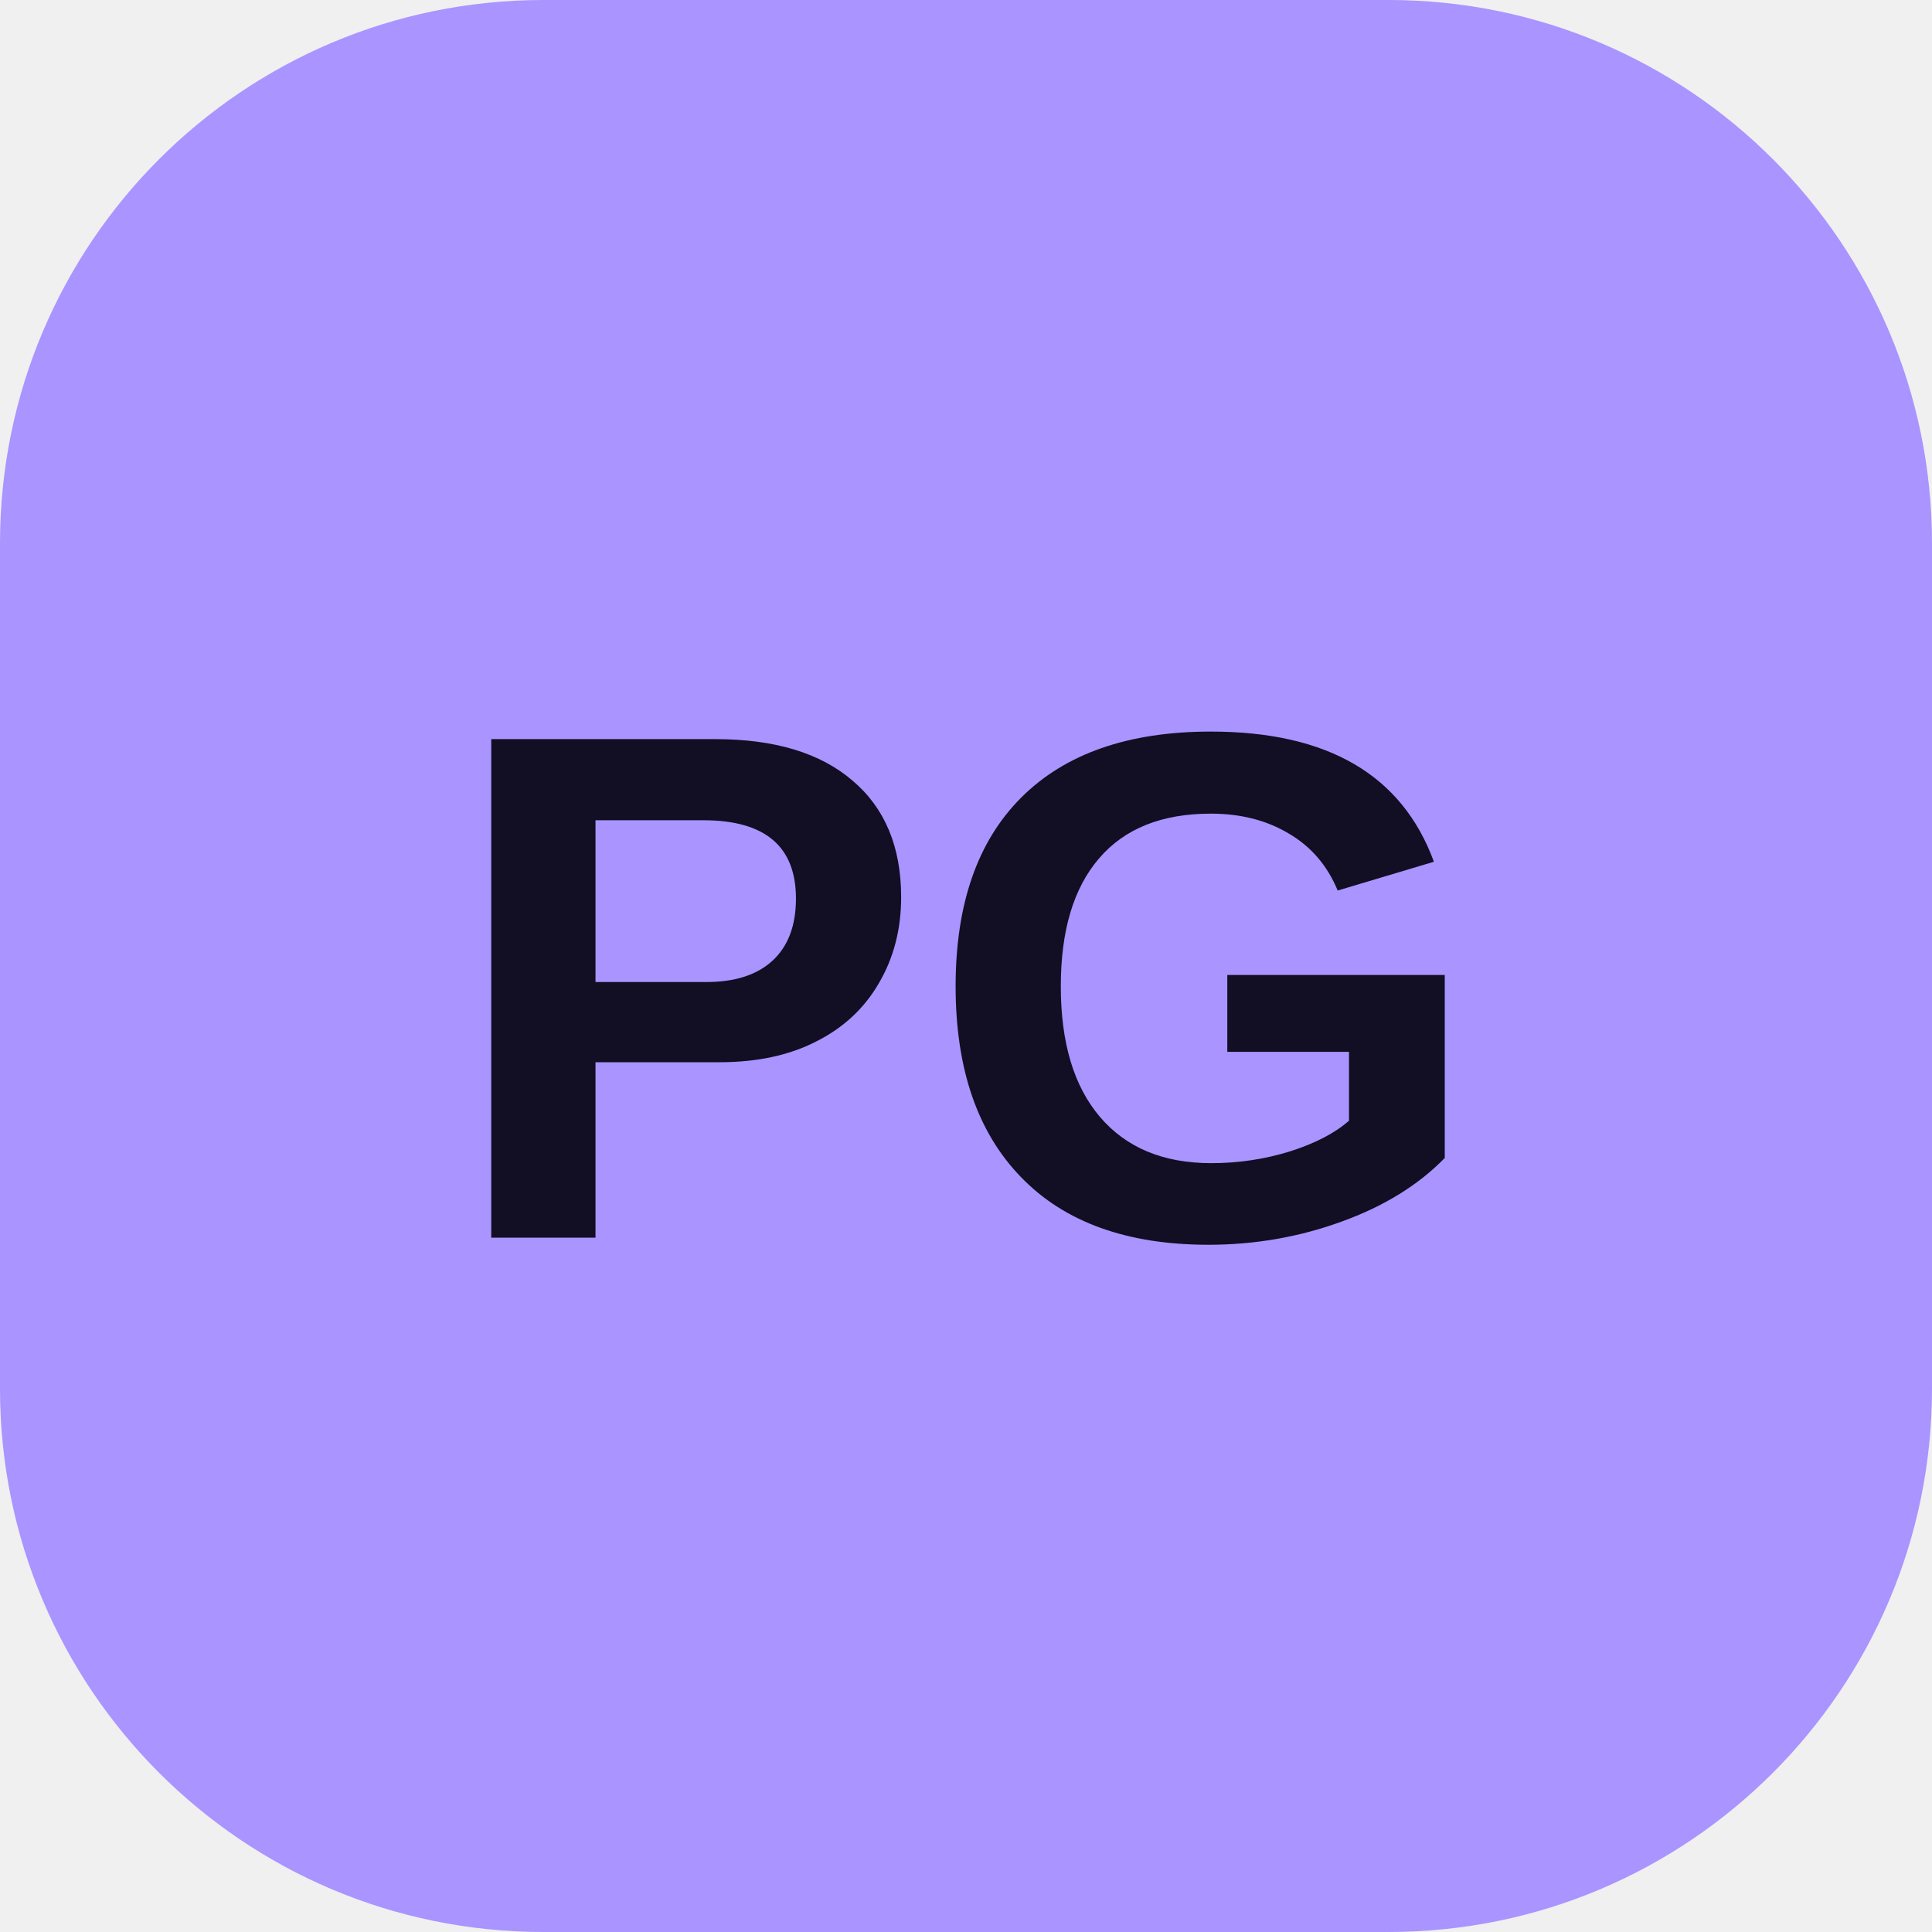
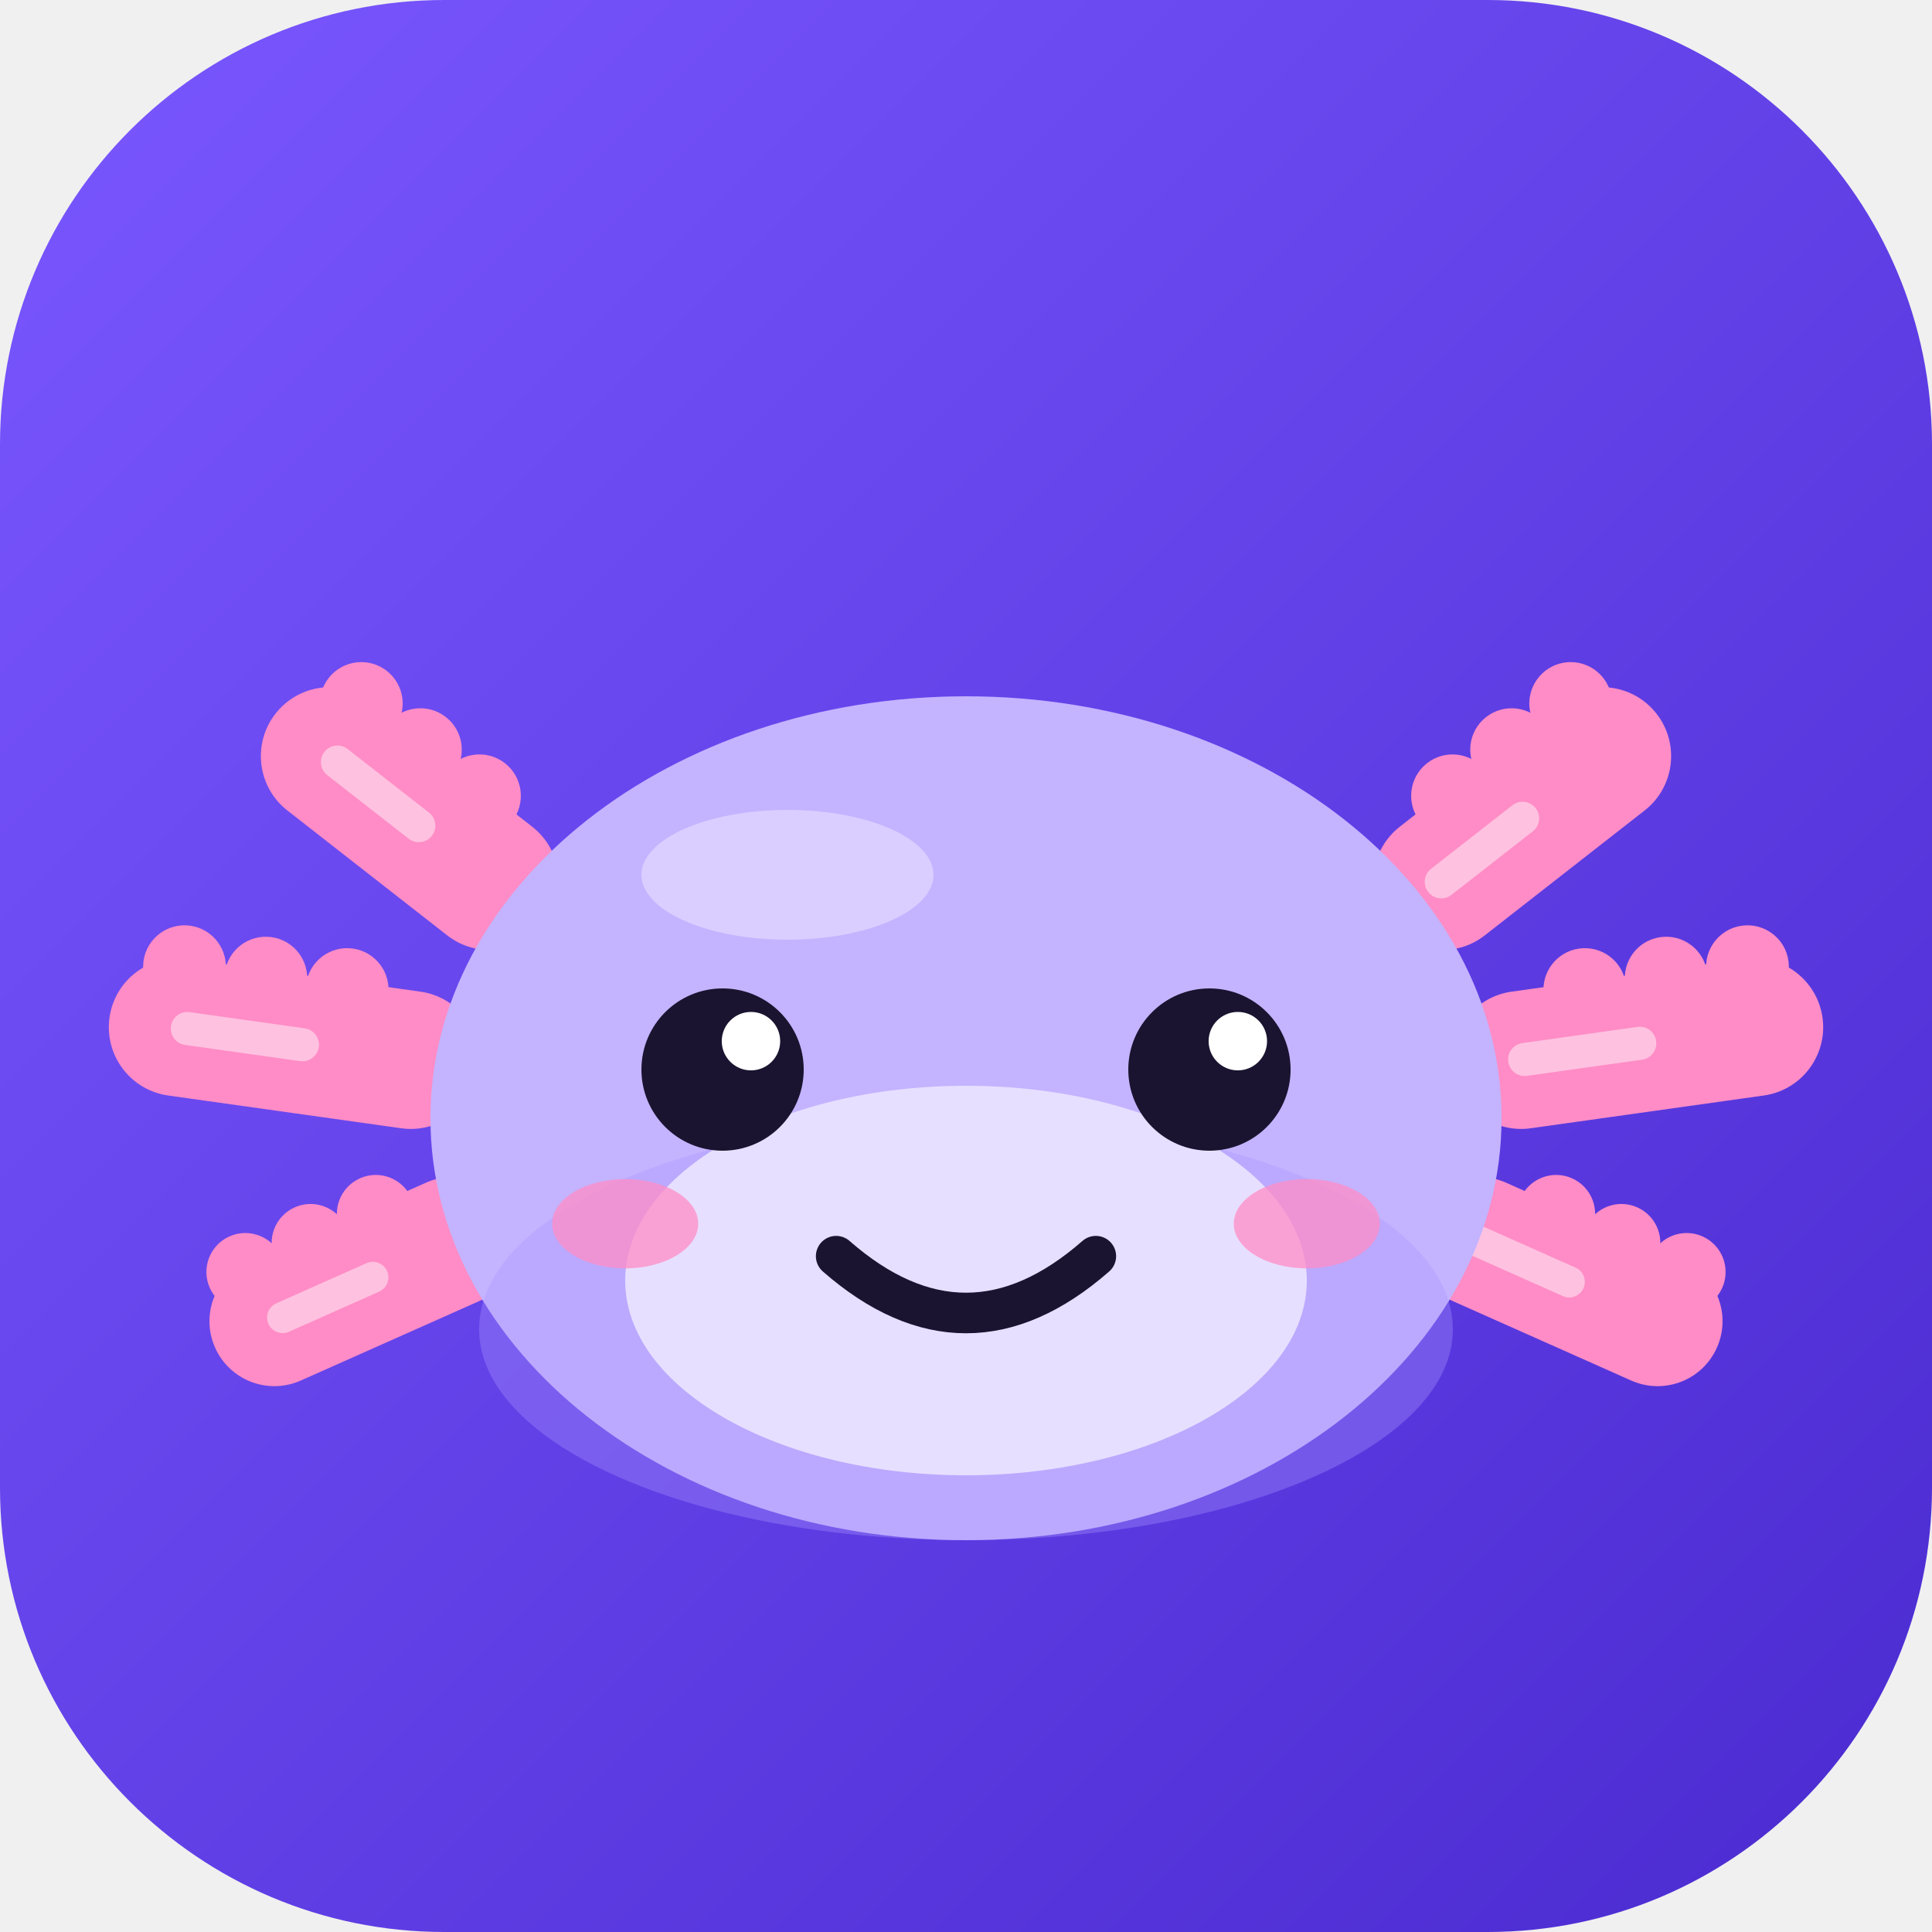
- <svg xmlns="http://www.w3.org/2000/svg" viewBox="0 0 64 64">
-   <rect width="64" height="64" rx="18" fill="#AA94FF" />
-   <text x="32" y="41" text-anchor="middle" font-family="Arial, sans-serif" font-weight="800" font-size="24" fill="#120E24">PG</text>
+ <svg xmlns="http://www.w3.org/2000/svg" viewBox="0 0 200 200">
+   <defs>
+     <linearGradient id="fondo-xochi" x1="0" y1="0" x2="1" y2="1">
+       <stop offset="0" stop-color="#7A57FF" />
+       <stop offset="1" stop-color="#4A2BD0" />
+     </linearGradient>
+   </defs>
+   <rect width="200" height="200" rx="46" fill="url(#fondo-xochi)" />
+   <g transform="translate(16.00 20.00) scale(0.84)">
+     <g transform="rotate(38 48 90)">
+       <rect x="6.00" y="81.50" width="42.00" height="17.00" rx="8.50" fill="#FF8CC6" />
+       <circle cx="32.04" cy="82.50" r="5.10" fill="#FF8CC6" />
+       <circle cx="22.80" cy="82.50" r="5.10" fill="#FF8CC6" />
+       <circle cx="13.56" cy="82.50" r="5.10" fill="#FF8CC6" />
+       <rect x="13.65" y="87.96" width="16.80" height="4.08" rx="2.04" fill="#FFD3E8" opacity="0.75" />
+     </g>
+     <g transform="rotate(8 40 108)">
+       <rect x="-6.00" y="99.50" width="46.00" height="17.00" rx="8.50" fill="#FF8CC6" />
+       <circle cx="22.52" cy="100.50" r="5.10" fill="#FF8CC6" />
+       <circle cx="12.40" cy="100.50" r="5.10" fill="#FF8CC6" />
+       <circle cx="2.28" cy="100.50" r="5.10" fill="#FF8CC6" />
+       <rect x="1.65" y="105.96" width="18.40" height="4.08" rx="2.04" fill="#FFD3E8" opacity="0.75" />
+     </g>
+     <g transform="rotate(-24 44 126)">
+       <rect x="4.00" y="118.00" width="40.00" height="16.00" rx="8.00" fill="#FF8CC6" />
+       <circle cx="28.80" cy="119.00" r="4.80" fill="#FF8CC6" />
+       <circle cx="20.00" cy="119.00" r="4.80" fill="#FF8CC6" />
+       <circle cx="11.20" cy="119.00" r="4.80" fill="#FF8CC6" />
+       <rect x="11.20" y="124.08" width="16.00" height="3.84" rx="1.92" fill="#FFD3E8" opacity="0.75" />
+     </g>
+     <g transform="rotate(-38 152 90)">
+       <rect x="152.00" y="81.50" width="42.00" height="17.00" rx="8.50" fill="#FF8CC6" />
+       <circle cx="167.96" cy="82.50" r="5.10" fill="#FF8CC6" />
+       <circle cx="177.20" cy="82.50" r="5.10" fill="#FF8CC6" />
+       <circle cx="186.44" cy="82.50" r="5.10" fill="#FF8CC6" />
+       <rect x="158.30" y="87.96" width="16.80" height="4.08" rx="2.04" fill="#FFD3E8" opacity="0.75" />
+     </g>
+     <g transform="rotate(-8 160 108)">
+       <rect x="160.00" y="99.50" width="46.00" height="17.00" rx="8.50" fill="#FF8CC6" />
+       <circle cx="177.48" cy="100.50" r="5.10" fill="#FF8CC6" />
+       <circle cx="187.60" cy="100.50" r="5.10" fill="#FF8CC6" />
+       <circle cx="197.72" cy="100.50" r="5.10" fill="#FF8CC6" />
+       <rect x="166.90" y="105.96" width="18.40" height="4.08" rx="2.04" fill="#FFD3E8" opacity="0.75" />
+     </g>
+     <g transform="rotate(24 156 126)">
+       <rect x="156.00" y="118.00" width="40.00" height="16.00" rx="8.00" fill="#FF8CC6" />
+       <circle cx="171.20" cy="119.00" r="4.80" fill="#FF8CC6" />
+       <circle cx="180.00" cy="119.00" r="4.80" fill="#FF8CC6" />
+       <circle cx="188.80" cy="119.00" r="4.80" fill="#FF8CC6" />
+       <rect x="162.00" y="124.08" width="16.00" height="3.84" rx="1.92" fill="#FFD3E8" opacity="0.75" />
+     </g>
+     <ellipse cx="100" cy="114" rx="66" ry="52" fill="#C4B3FF" />
+     <ellipse cx="100" cy="140" rx="60" ry="26" fill="#A994FF" opacity="0.35" />
+     <ellipse cx="100" cy="134" rx="42" ry="24" fill="#E9E2FF" opacity="0.95" />
+     <ellipse cx="78" cy="84" rx="18" ry="8" fill="#FFFFFF" opacity="0.35" />
+     <circle cx="70.00" cy="108.00" r="10.00" fill="#1A1430" />
+     <circle cx="73.50" cy="104.50" r="3.60" fill="#FFFFFF" />
+     <circle cx="130.00" cy="108.00" r="10.00" fill="#1A1430" />
+     <circle cx="133.50" cy="104.50" r="3.60" fill="#FFFFFF" />
+     <ellipse cx="58" cy="127" rx="9" ry="5.5" fill="#FF8CC6" opacity="0.75" />
+     <ellipse cx="142" cy="127" rx="9" ry="5.5" fill="#FF8CC6" opacity="0.75" />
+     <path d="M84,131 Q100,145 116,131" fill="none" stroke="#1A1430" stroke-width="5" stroke-linecap="round" />
+   </g>
</svg>
